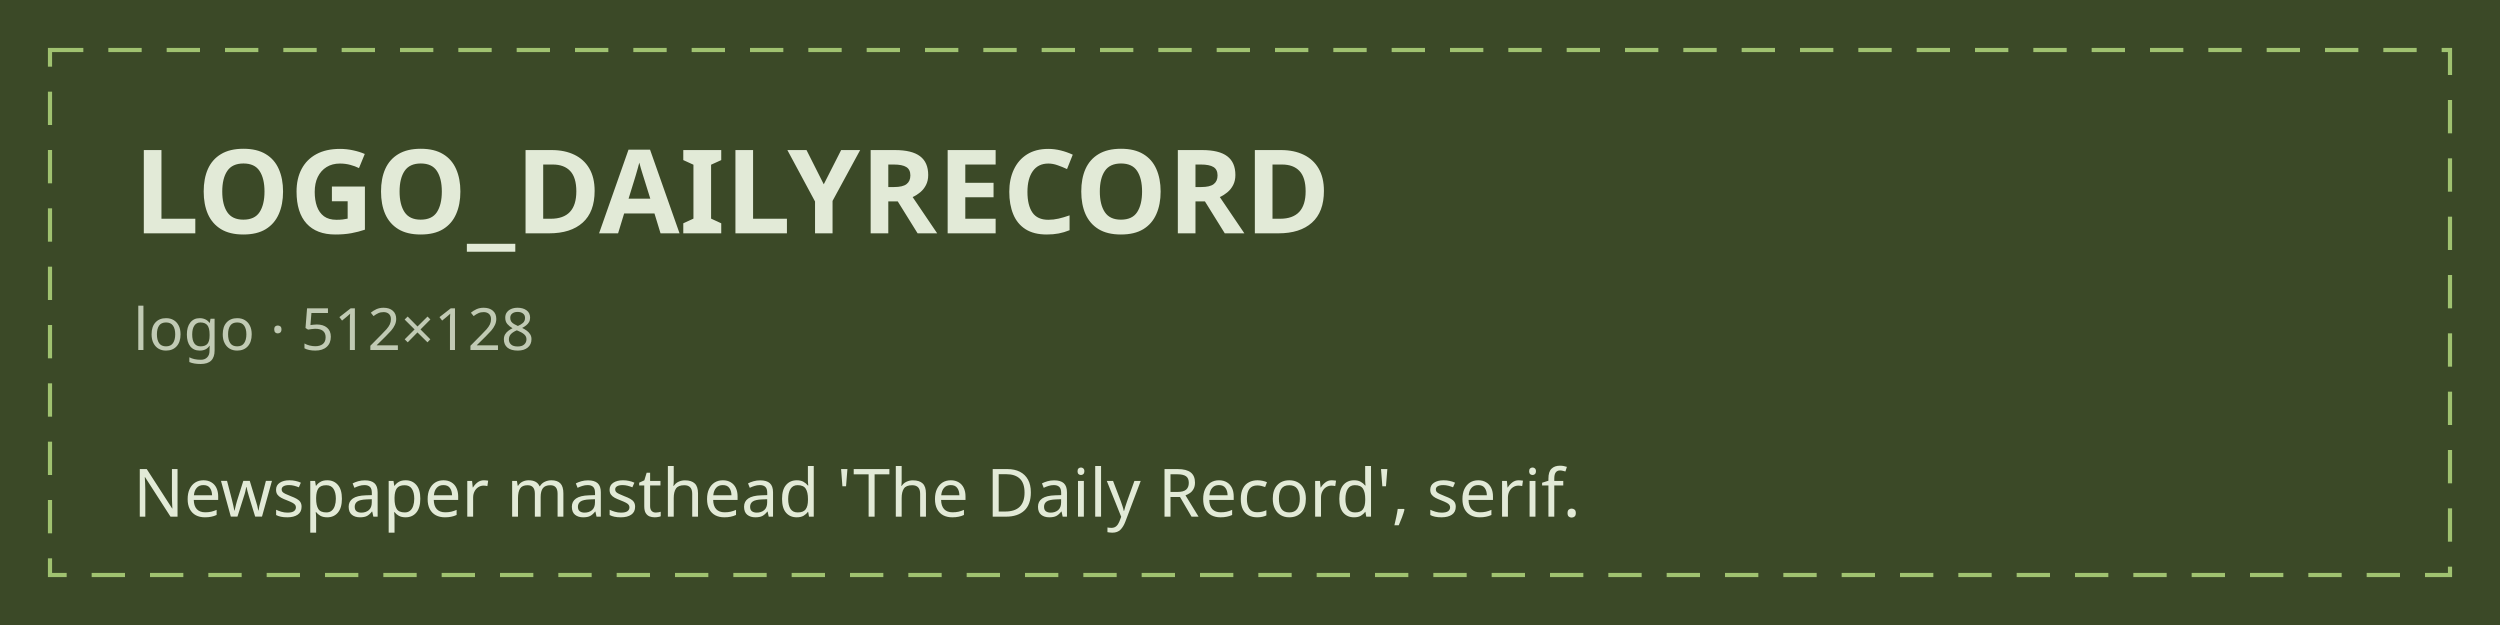
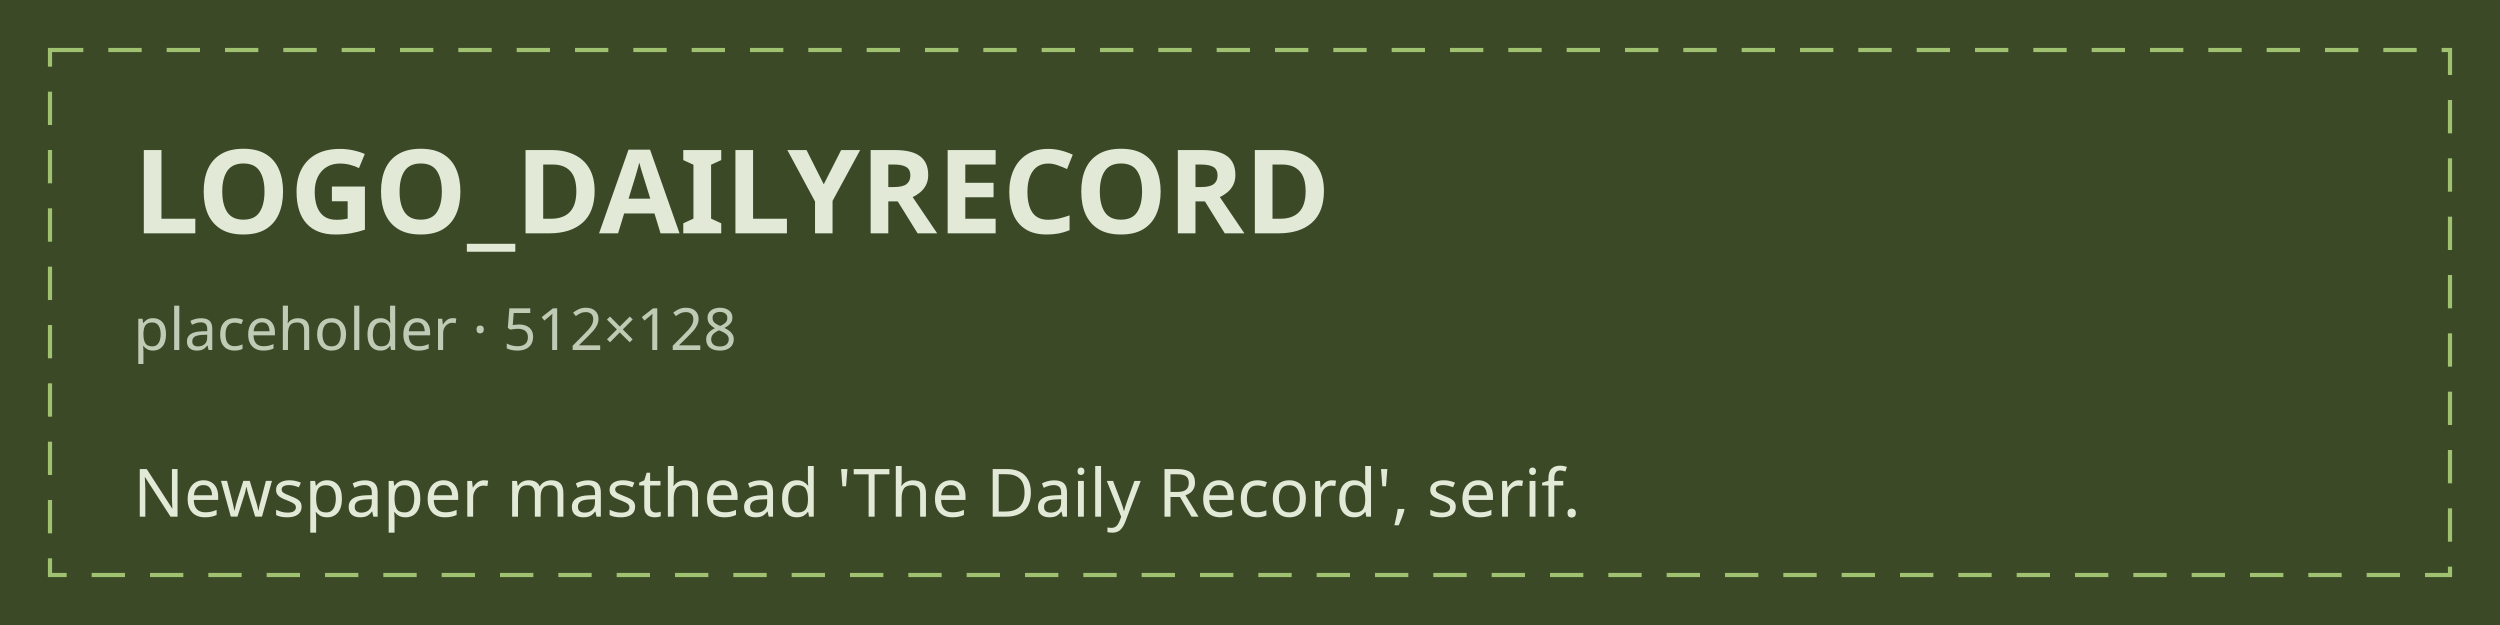
<svg xmlns="http://www.w3.org/2000/svg" viewBox="0 0 600 150" width="600" height="150">
  <rect width="100%" height="100%" fill="hsl(85 30% 22%)" />
  <rect x="12" y="12" width="576" height="126" fill="none" stroke="hsl(85 40% 60%)" stroke-dasharray="8 6" />
  <g font-family="system-ui, sans-serif" fill="hsl(85 30% 88%)">
    <text x="32" y="56" font-size="28" font-weight="700">LOGO_DAILYRECORD</text>
-     <text x="32" y="84" font-size="14" opacity=".8">logo · 512×128</text>
+     <text x="32" y="84" font-size="14" opacity=".8">placeholder · 512×128</text>
    <text x="32" y="124" font-size="16">Newspaper masthead 'The Daily Record', serif.</text>
  </g>
</svg>
